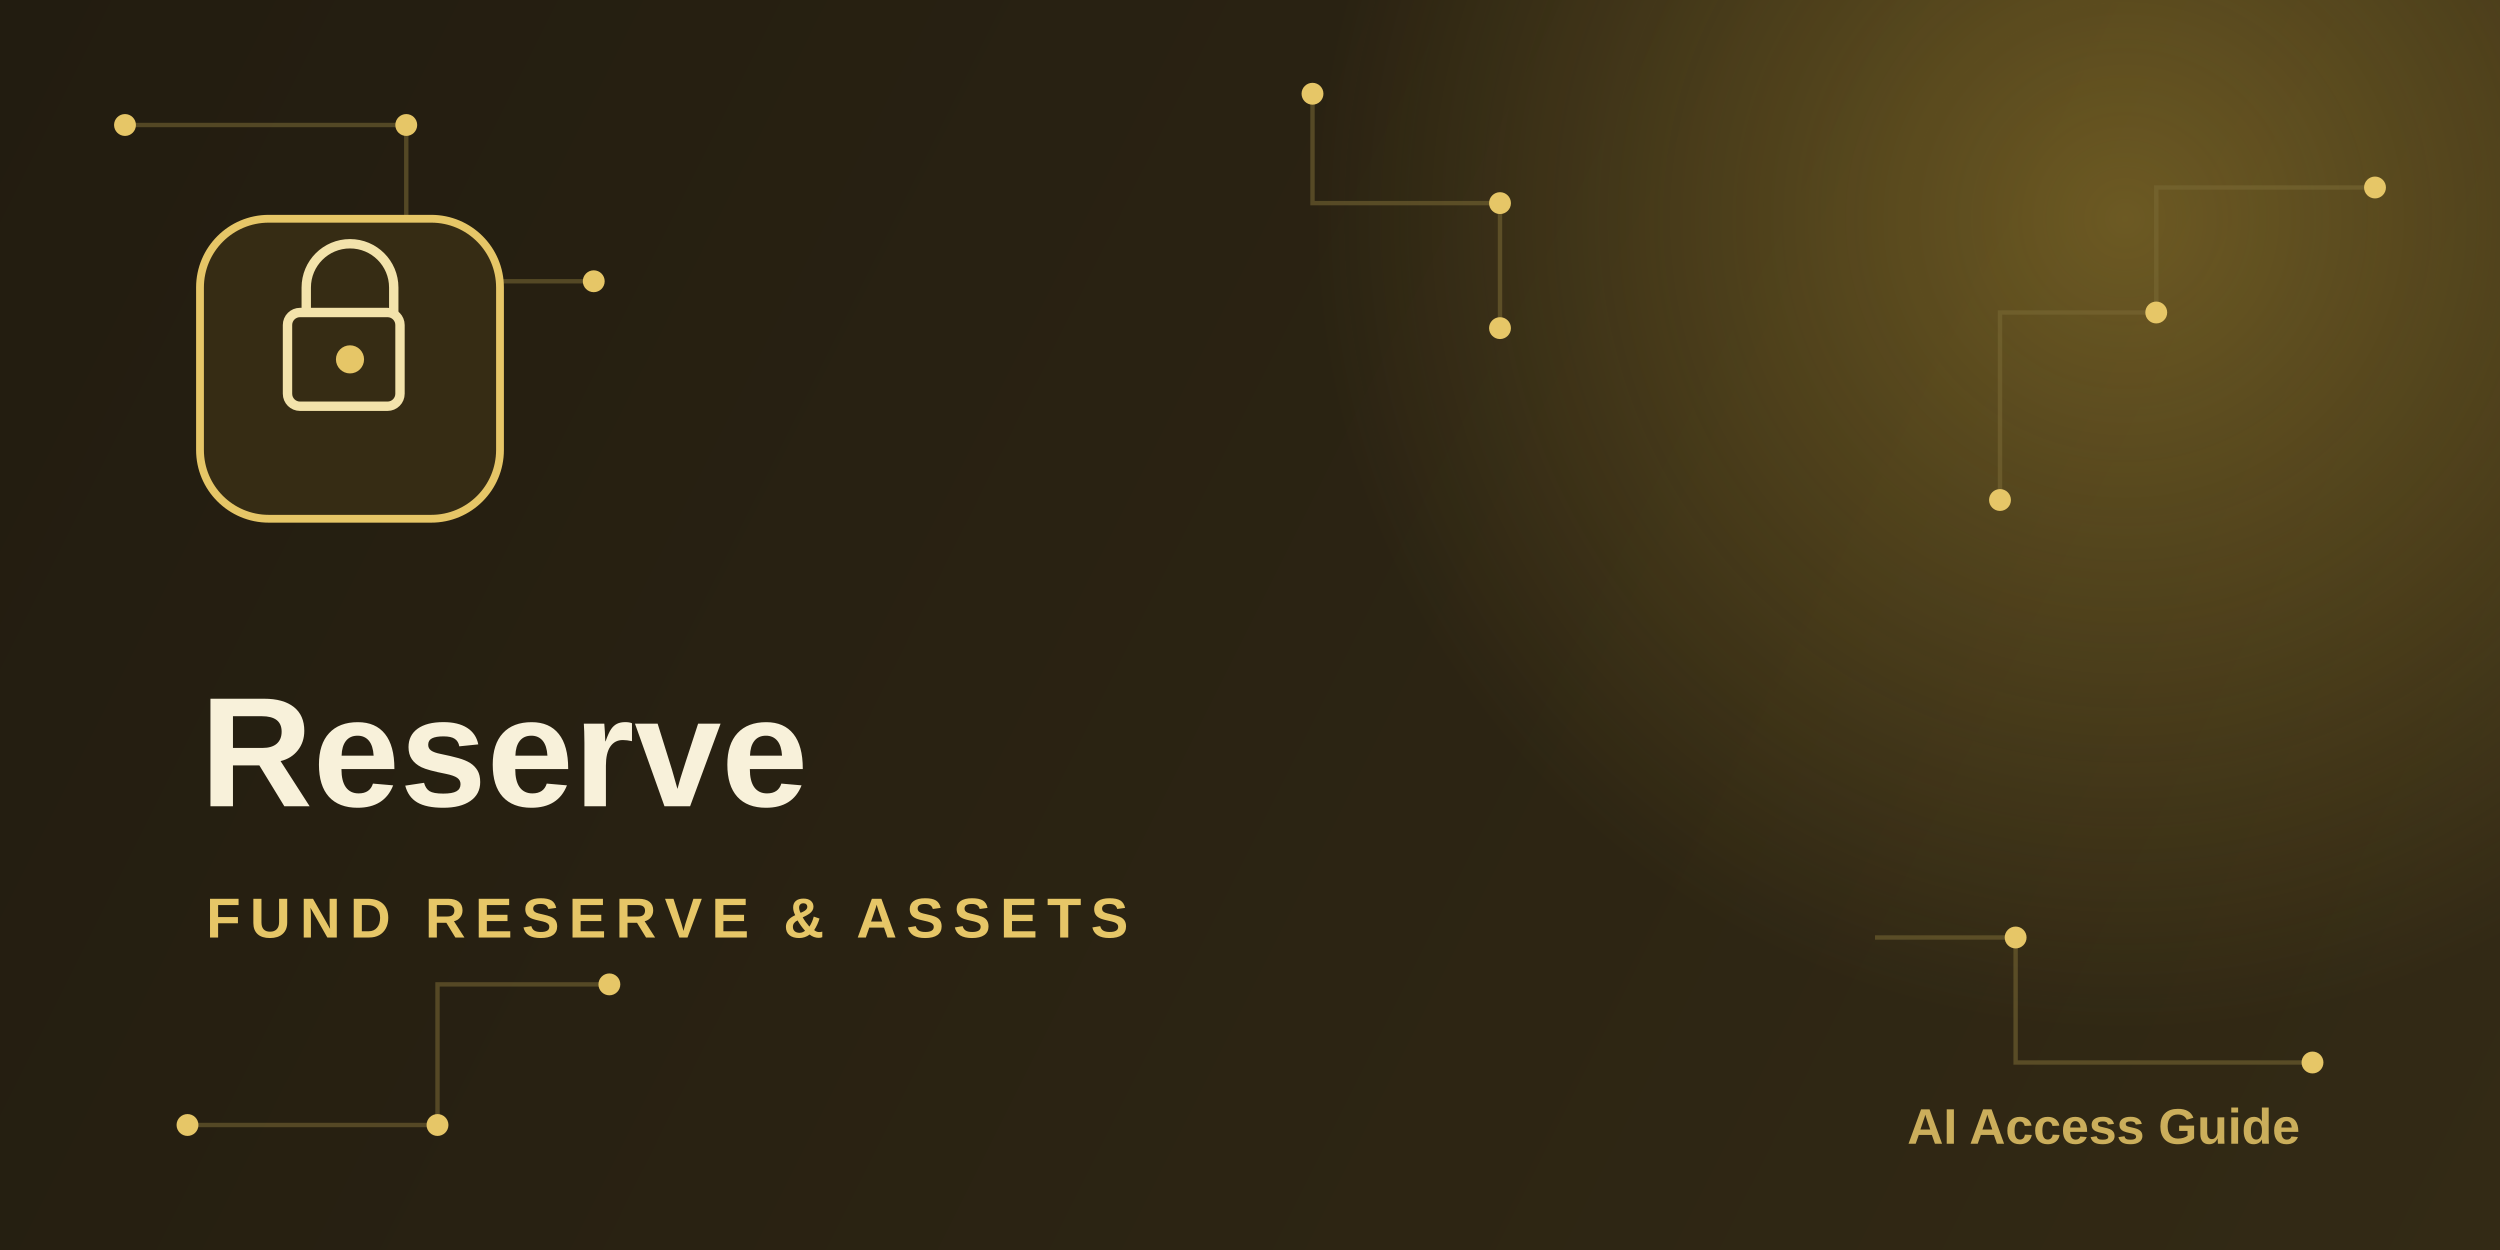
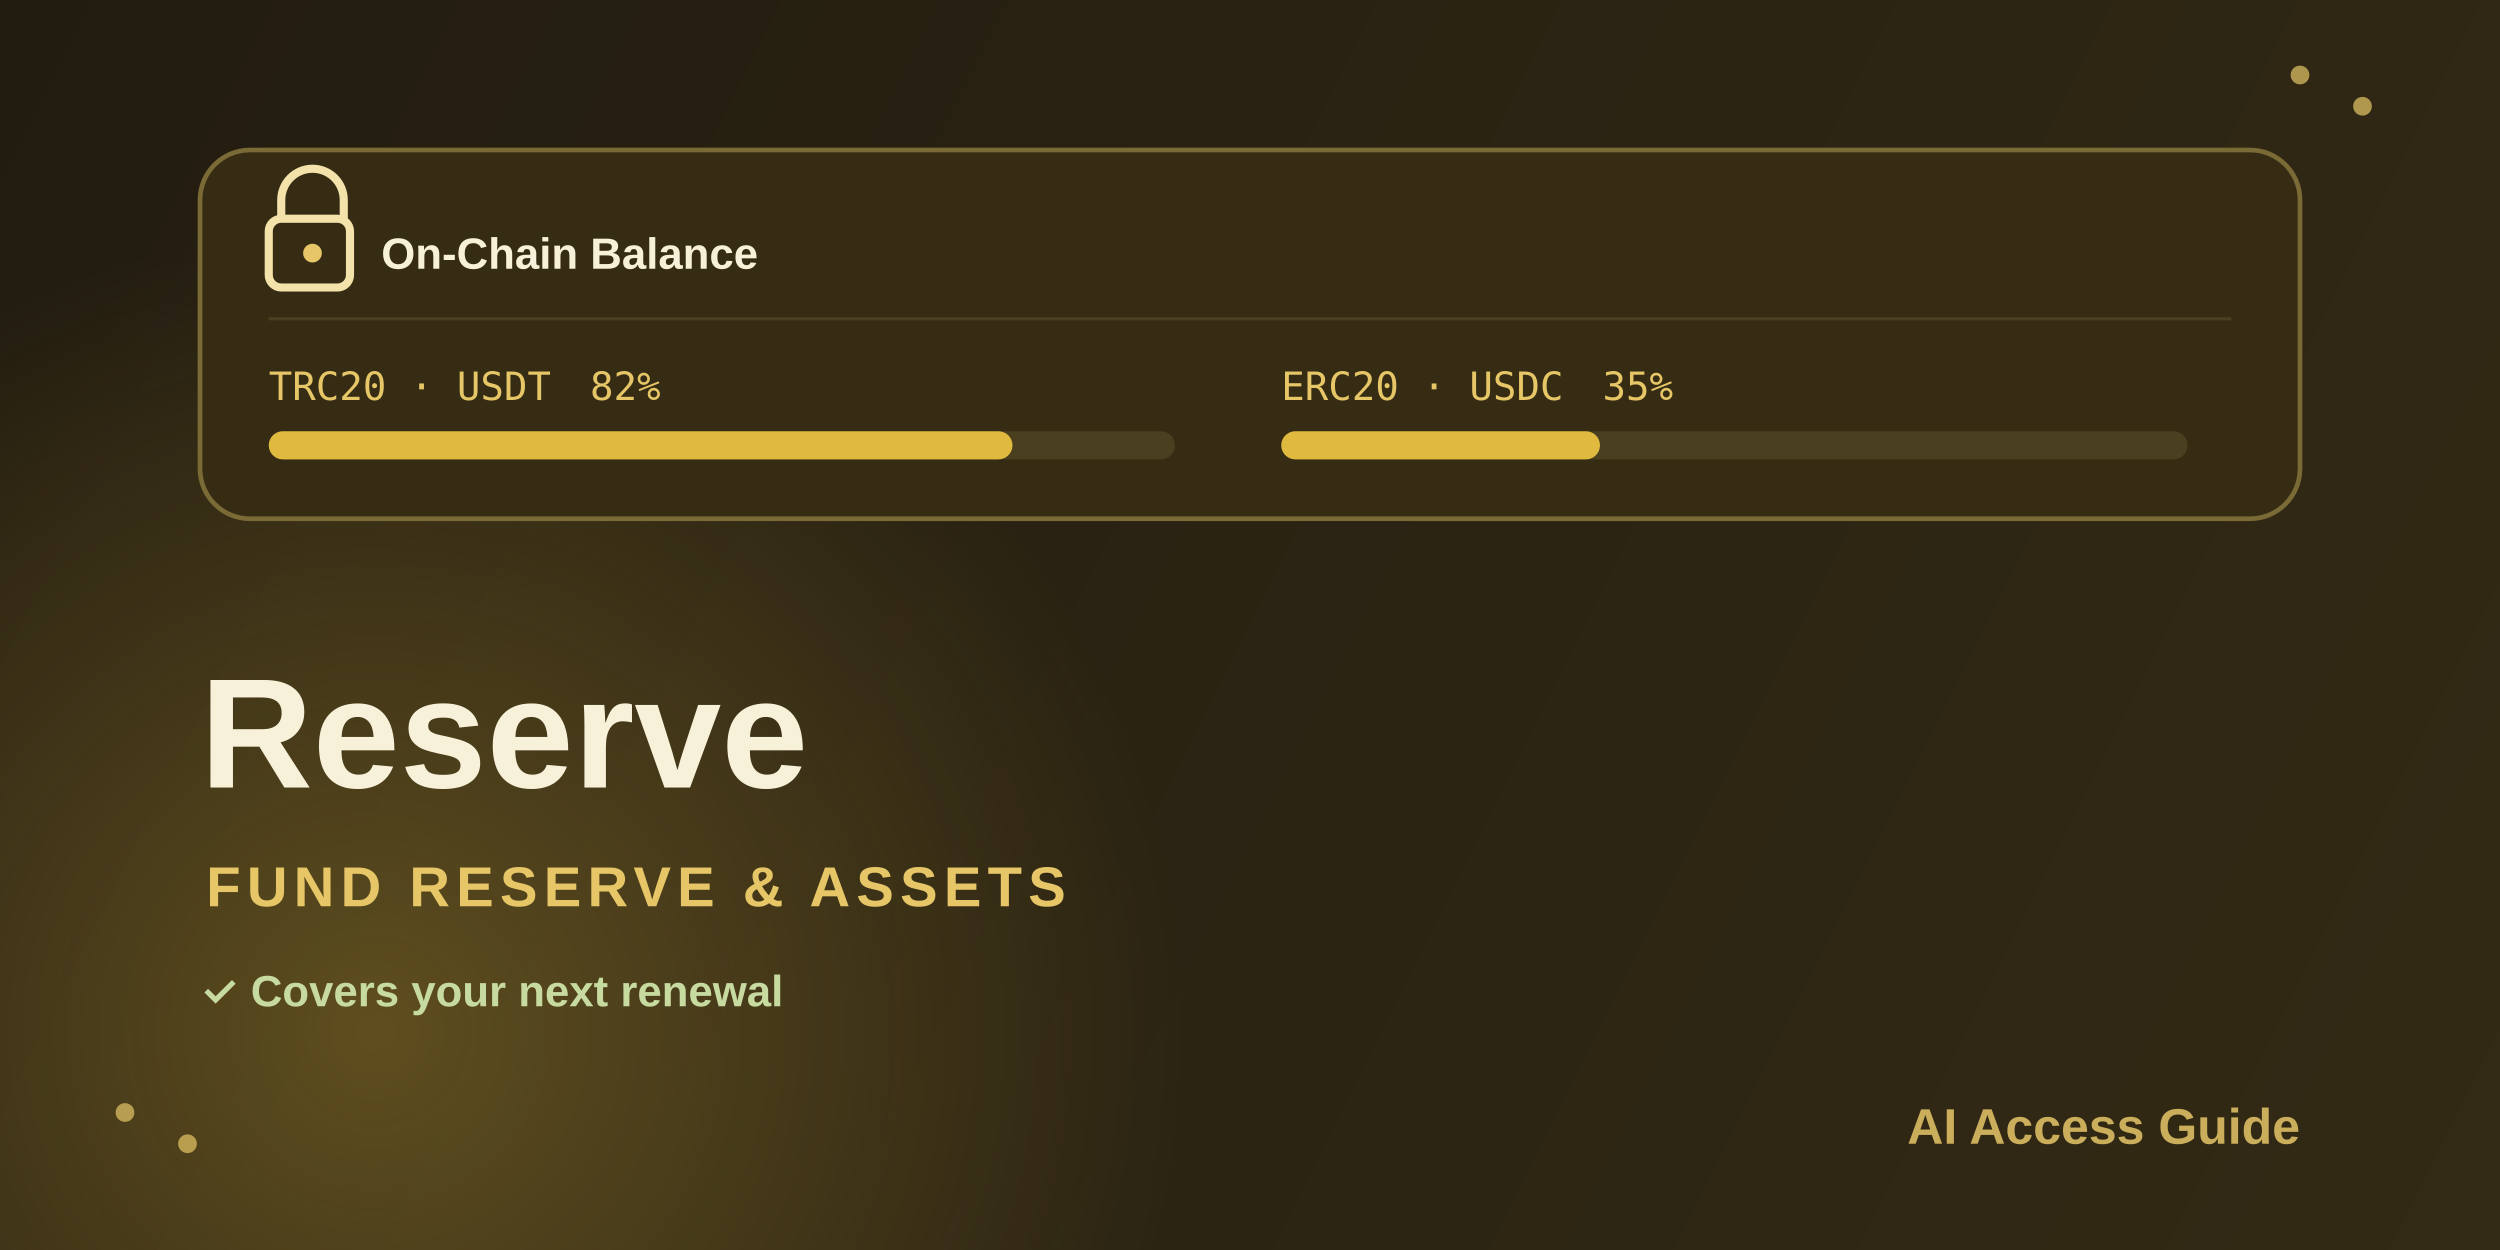
<svg xmlns="http://www.w3.org/2000/svg" viewBox="0 0 800 400" role="img" aria-label="Fund reserve and on-chain asset management guide for AI subscriptions cover image">
  <defs>
    <linearGradient id="bgGrad8" x1="0" y1="0" x2="800" y2="400" gradientUnits="userSpaceOnUse">
      <stop offset="0" stop-color="#221c10" />
      <stop offset="1" stop-color="#332a15" />
    </linearGradient>
-     <radialGradient id="glow8" cx="680" cy="70" r="260" gradientUnits="userSpaceOnUse">
-       <stop offset="0" stop-color="#e0b93f" stop-opacity="0.35" />
+     <radialGradient id="glow8" cx="120" cy="330" r="260" gradientUnits="userSpaceOnUse">
+       <stop offset="0" stop-color="#e0b93f" stop-opacity="0.30" />
      <stop offset="1" stop-color="#e0b93f" stop-opacity="0" />
    </radialGradient>
  </defs>
  <rect width="800" height="400" fill="url(#bgGrad8)" />
  <rect width="800" height="400" fill="url(#glow8)" />
-   <g stroke="#7a6a35" stroke-width="1.4" opacity="0.55" fill="none">
-     <path d="M40 40 h90 v50 h60" />
-     <path d="M760 60 h-70 v40 h-50 v60" />
-     <path d="M60 360 h80 v-45 h55" />
-     <path d="M740 340 h-95 v-40 h-45" />
-     <path d="M420 30 v35 h60 v40" />
+   <g fill="#e6c667" opacity="0.7">
+     <circle cx="40" cy="356" r="3" />
+     <circle cx="60" cy="366" r="3" />
+     <circle cx="756" cy="34" r="3" />
+     <circle cx="736" cy="24" r="3" />
  </g>
-   <g fill="#e6c667">
-     <circle cx="40" cy="40" r="3.5" />
-     <circle cx="130" cy="40" r="3.5" />
-     <circle cx="190" cy="90" r="3.5" />
-     <circle cx="760" cy="60" r="3.5" />
-     <circle cx="690" cy="100" r="3.5" />
-     <circle cx="640" cy="160" r="3.5" />
-     <circle cx="60" cy="360" r="3.5" />
-     <circle cx="140" cy="360" r="3.5" />
-     <circle cx="195" cy="315" r="3.5" />
-     <circle cx="740" cy="340" r="3.5" />
-     <circle cx="645" cy="300" r="3.5" />
-     <circle cx="420" cy="30" r="3.5" />
-     <circle cx="480" cy="65" r="3.5" />
-     <circle cx="480" cy="105" r="3.5" />
-   </g>
-   <rect x="64" y="70" width="96" height="96" rx="22" fill="#362c14" stroke="#e6c667" stroke-width="2.5" />
-   <rect x="92" y="100" width="36" height="30" rx="4" fill="none" stroke="#f3e3ab" stroke-width="3" />
-   <path d="M98 100 v-8 a14 14 0 0 1 28 0 v8" fill="none" stroke="#f3e3ab" stroke-width="3" />
-   <circle cx="112" cy="115" r="4.5" fill="#e6c667" />
-   <text x="64" y="258" font-family="-apple-system, 'Segoe UI', Arial, sans-serif" font-size="50" font-weight="700" fill="#f8f1da">Reserve</text>
-   <text x="66" y="300" font-family="-apple-system, 'Segoe UI', Arial, sans-serif" font-size="18" font-weight="600" letter-spacing="3" fill="#e6c667">FUND RESERVE &amp; ASSETS</text>
+   <rect x="64" y="48" width="672" height="118" rx="16" fill="#362c14" stroke="#7a6a35" stroke-width="1.5" />
+   <rect x="86" y="70" width="26" height="22" rx="4" fill="none" stroke="#f3e3ab" stroke-width="2.6" />
+   <path d="M90 70 v-6 a10 10 0 0 1 20 0 v6" fill="none" stroke="#f3e3ab" stroke-width="2.6" />
+   <circle cx="100" cy="81" r="3" fill="#e6c667" />
+   <text x="122" y="86" font-family="-apple-system, 'Segoe UI', Arial, sans-serif" font-size="14" font-weight="700" fill="#f8f1da">On-Chain Balance</text>
+   <line x1="86" y1="102" x2="714" y2="102" stroke="#4a3f1e" stroke-width="1" />
+   <text x="86" y="128" font-family="'SFMono-Regular', Consolas, monospace" font-size="12.5" fill="#e6c667">TRC20 · USDT　82%</text>
+   <rect x="86" y="138" width="290" height="9" rx="4.5" fill="#4a3f1e" />
+   <rect x="86" y="138" width="238" height="9" rx="4.5" fill="#e0b93f" />
+   <text x="410" y="128" font-family="'SFMono-Regular', Consolas, monospace" font-size="12.5" fill="#e6c667">ERC20 · USDC　35%</text>
+   <rect x="410" y="138" width="290" height="9" rx="4.5" fill="#4a3f1e" />
+   <rect x="410" y="138" width="102" height="9" rx="4.5" fill="#e0b93f" />
+   <text x="64" y="252" font-family="-apple-system, 'Segoe UI', Arial, sans-serif" font-size="50" font-weight="700" fill="#f8f1da">Reserve</text>
+   <text x="66" y="290" font-family="-apple-system, 'Segoe UI', Arial, sans-serif" font-size="18" font-weight="600" letter-spacing="2" fill="#e6c667">FUND RESERVE &amp; ASSETS</text>
+   <text x="64" y="322" font-family="-apple-system, 'Segoe UI', Arial, sans-serif" font-size="14" font-weight="600" fill="#c7dba0">✓ Covers your next renewal</text>
  <text x="736" y="366" text-anchor="end" font-family="-apple-system, 'Segoe UI', Arial, sans-serif" font-size="16" font-weight="700" fill="#e6c667" opacity="0.85">AI Access Guide</text>
</svg>
